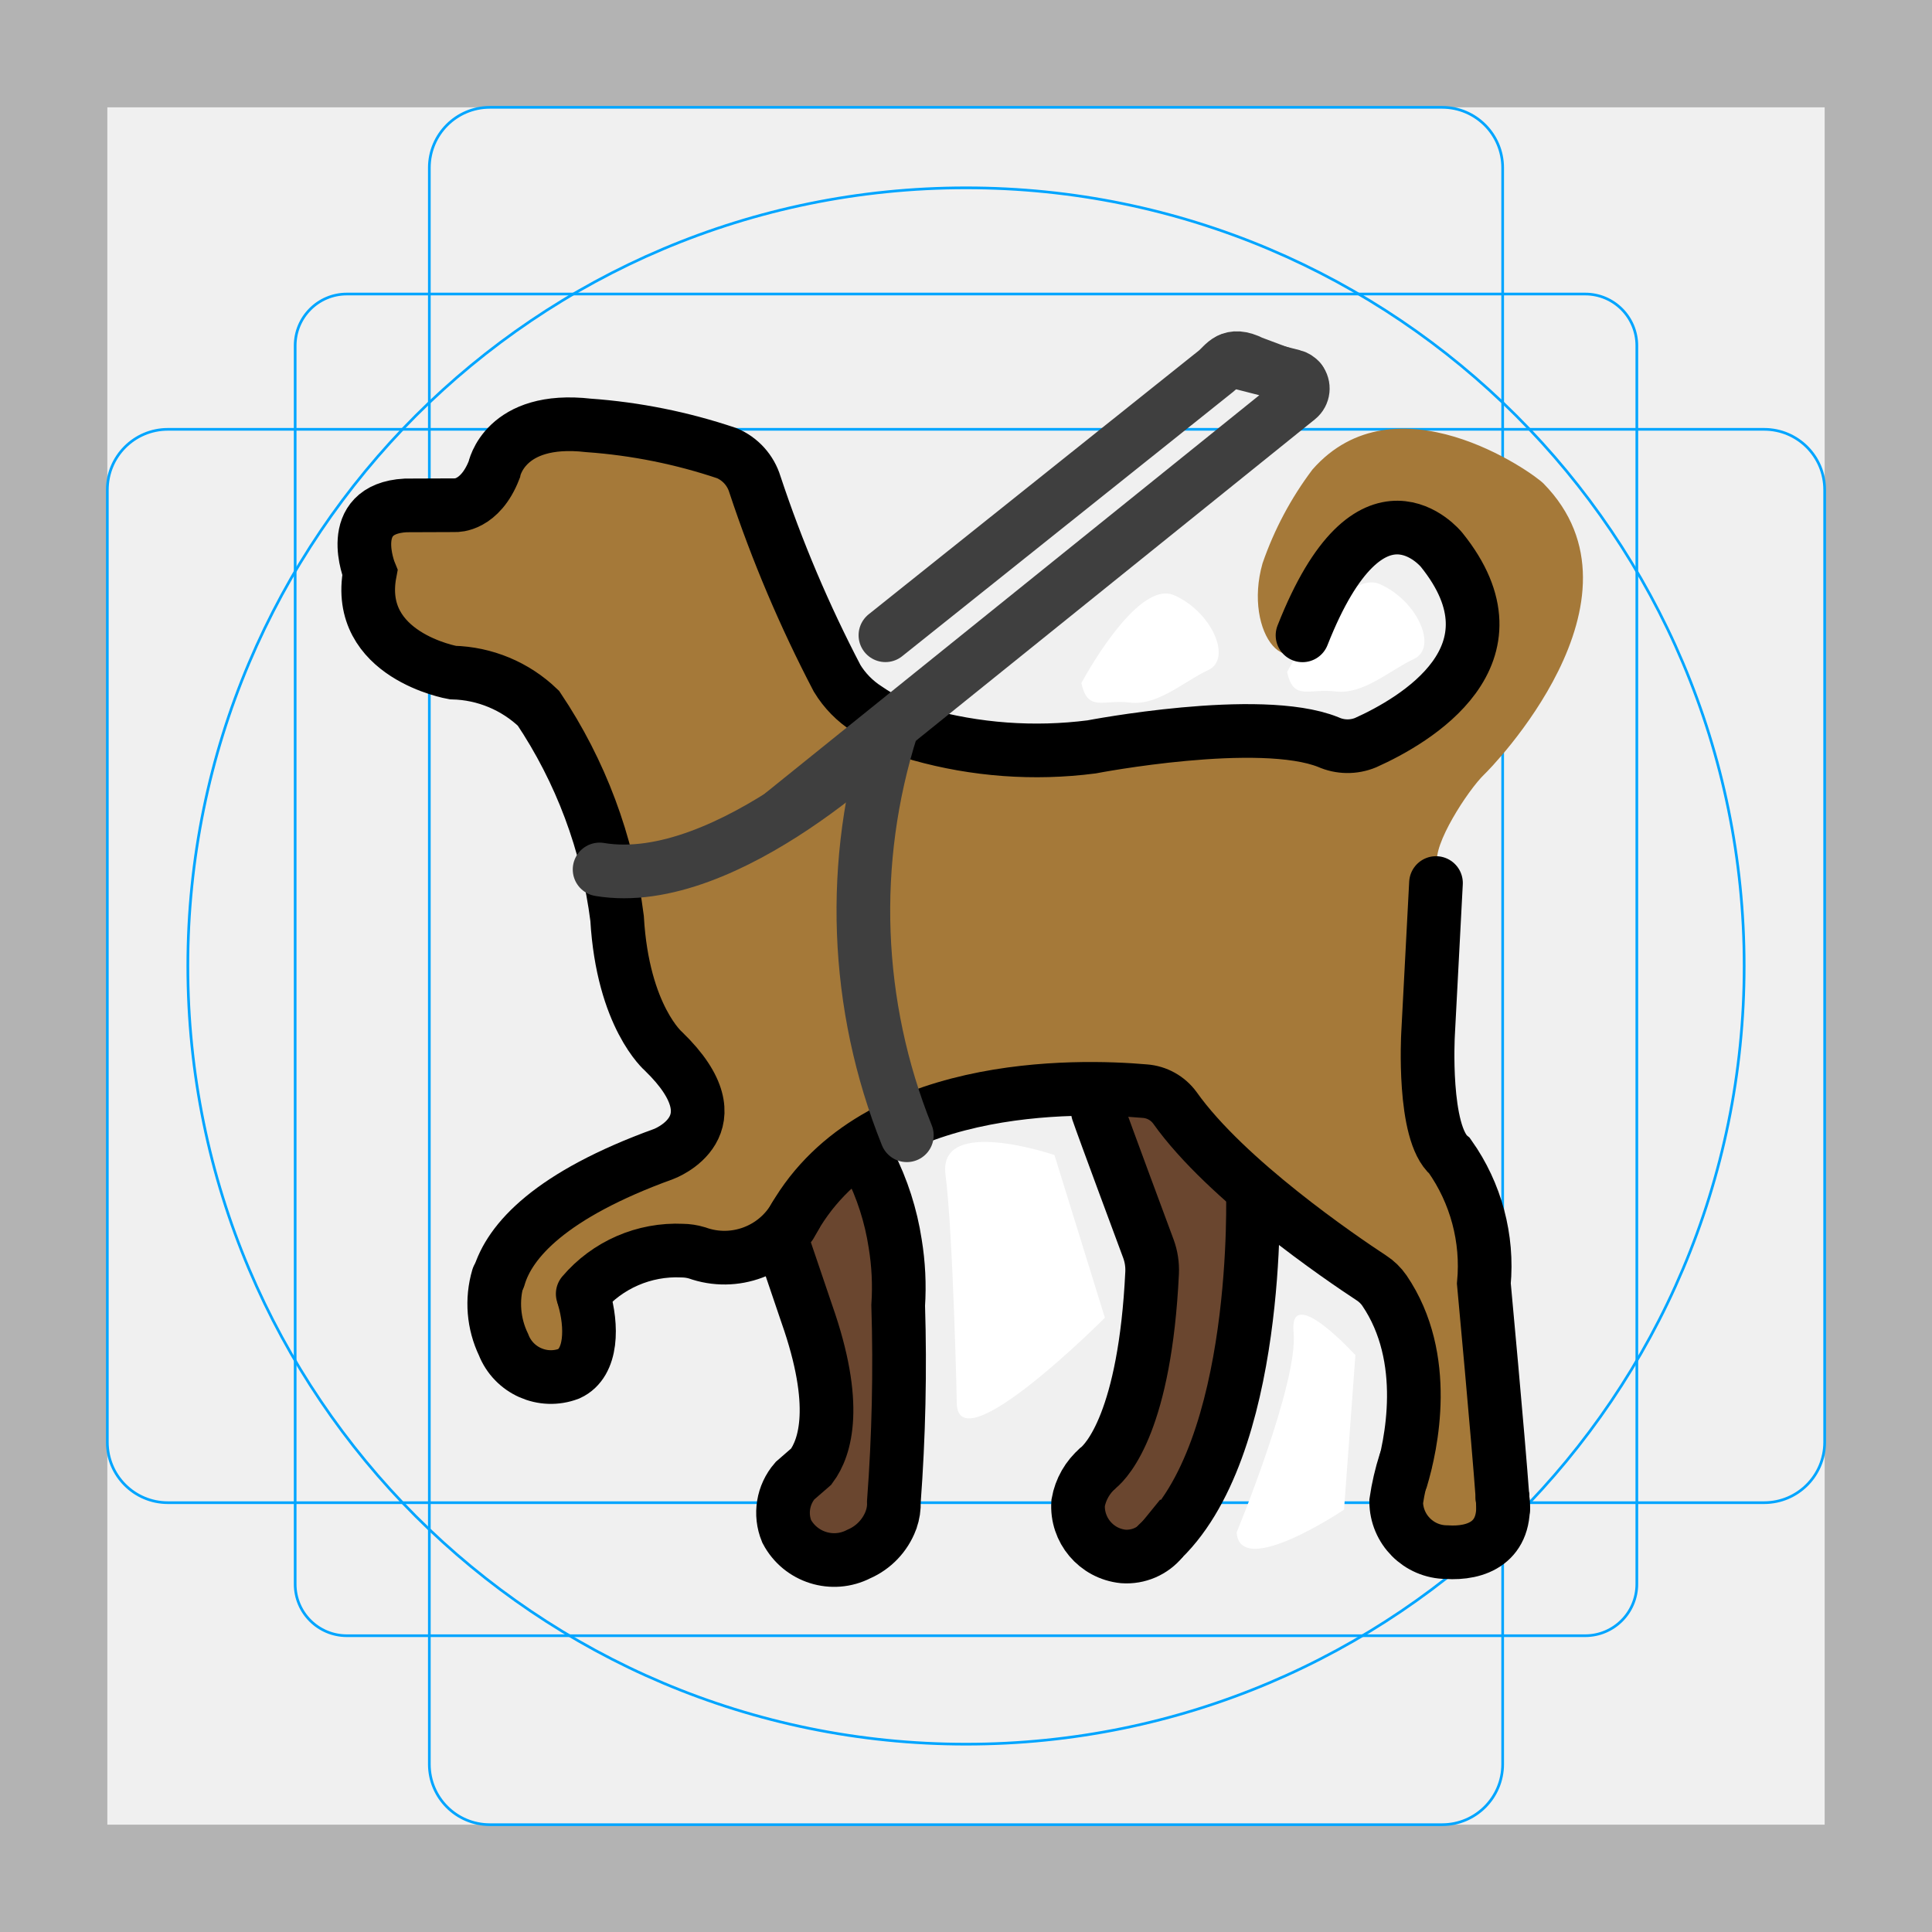
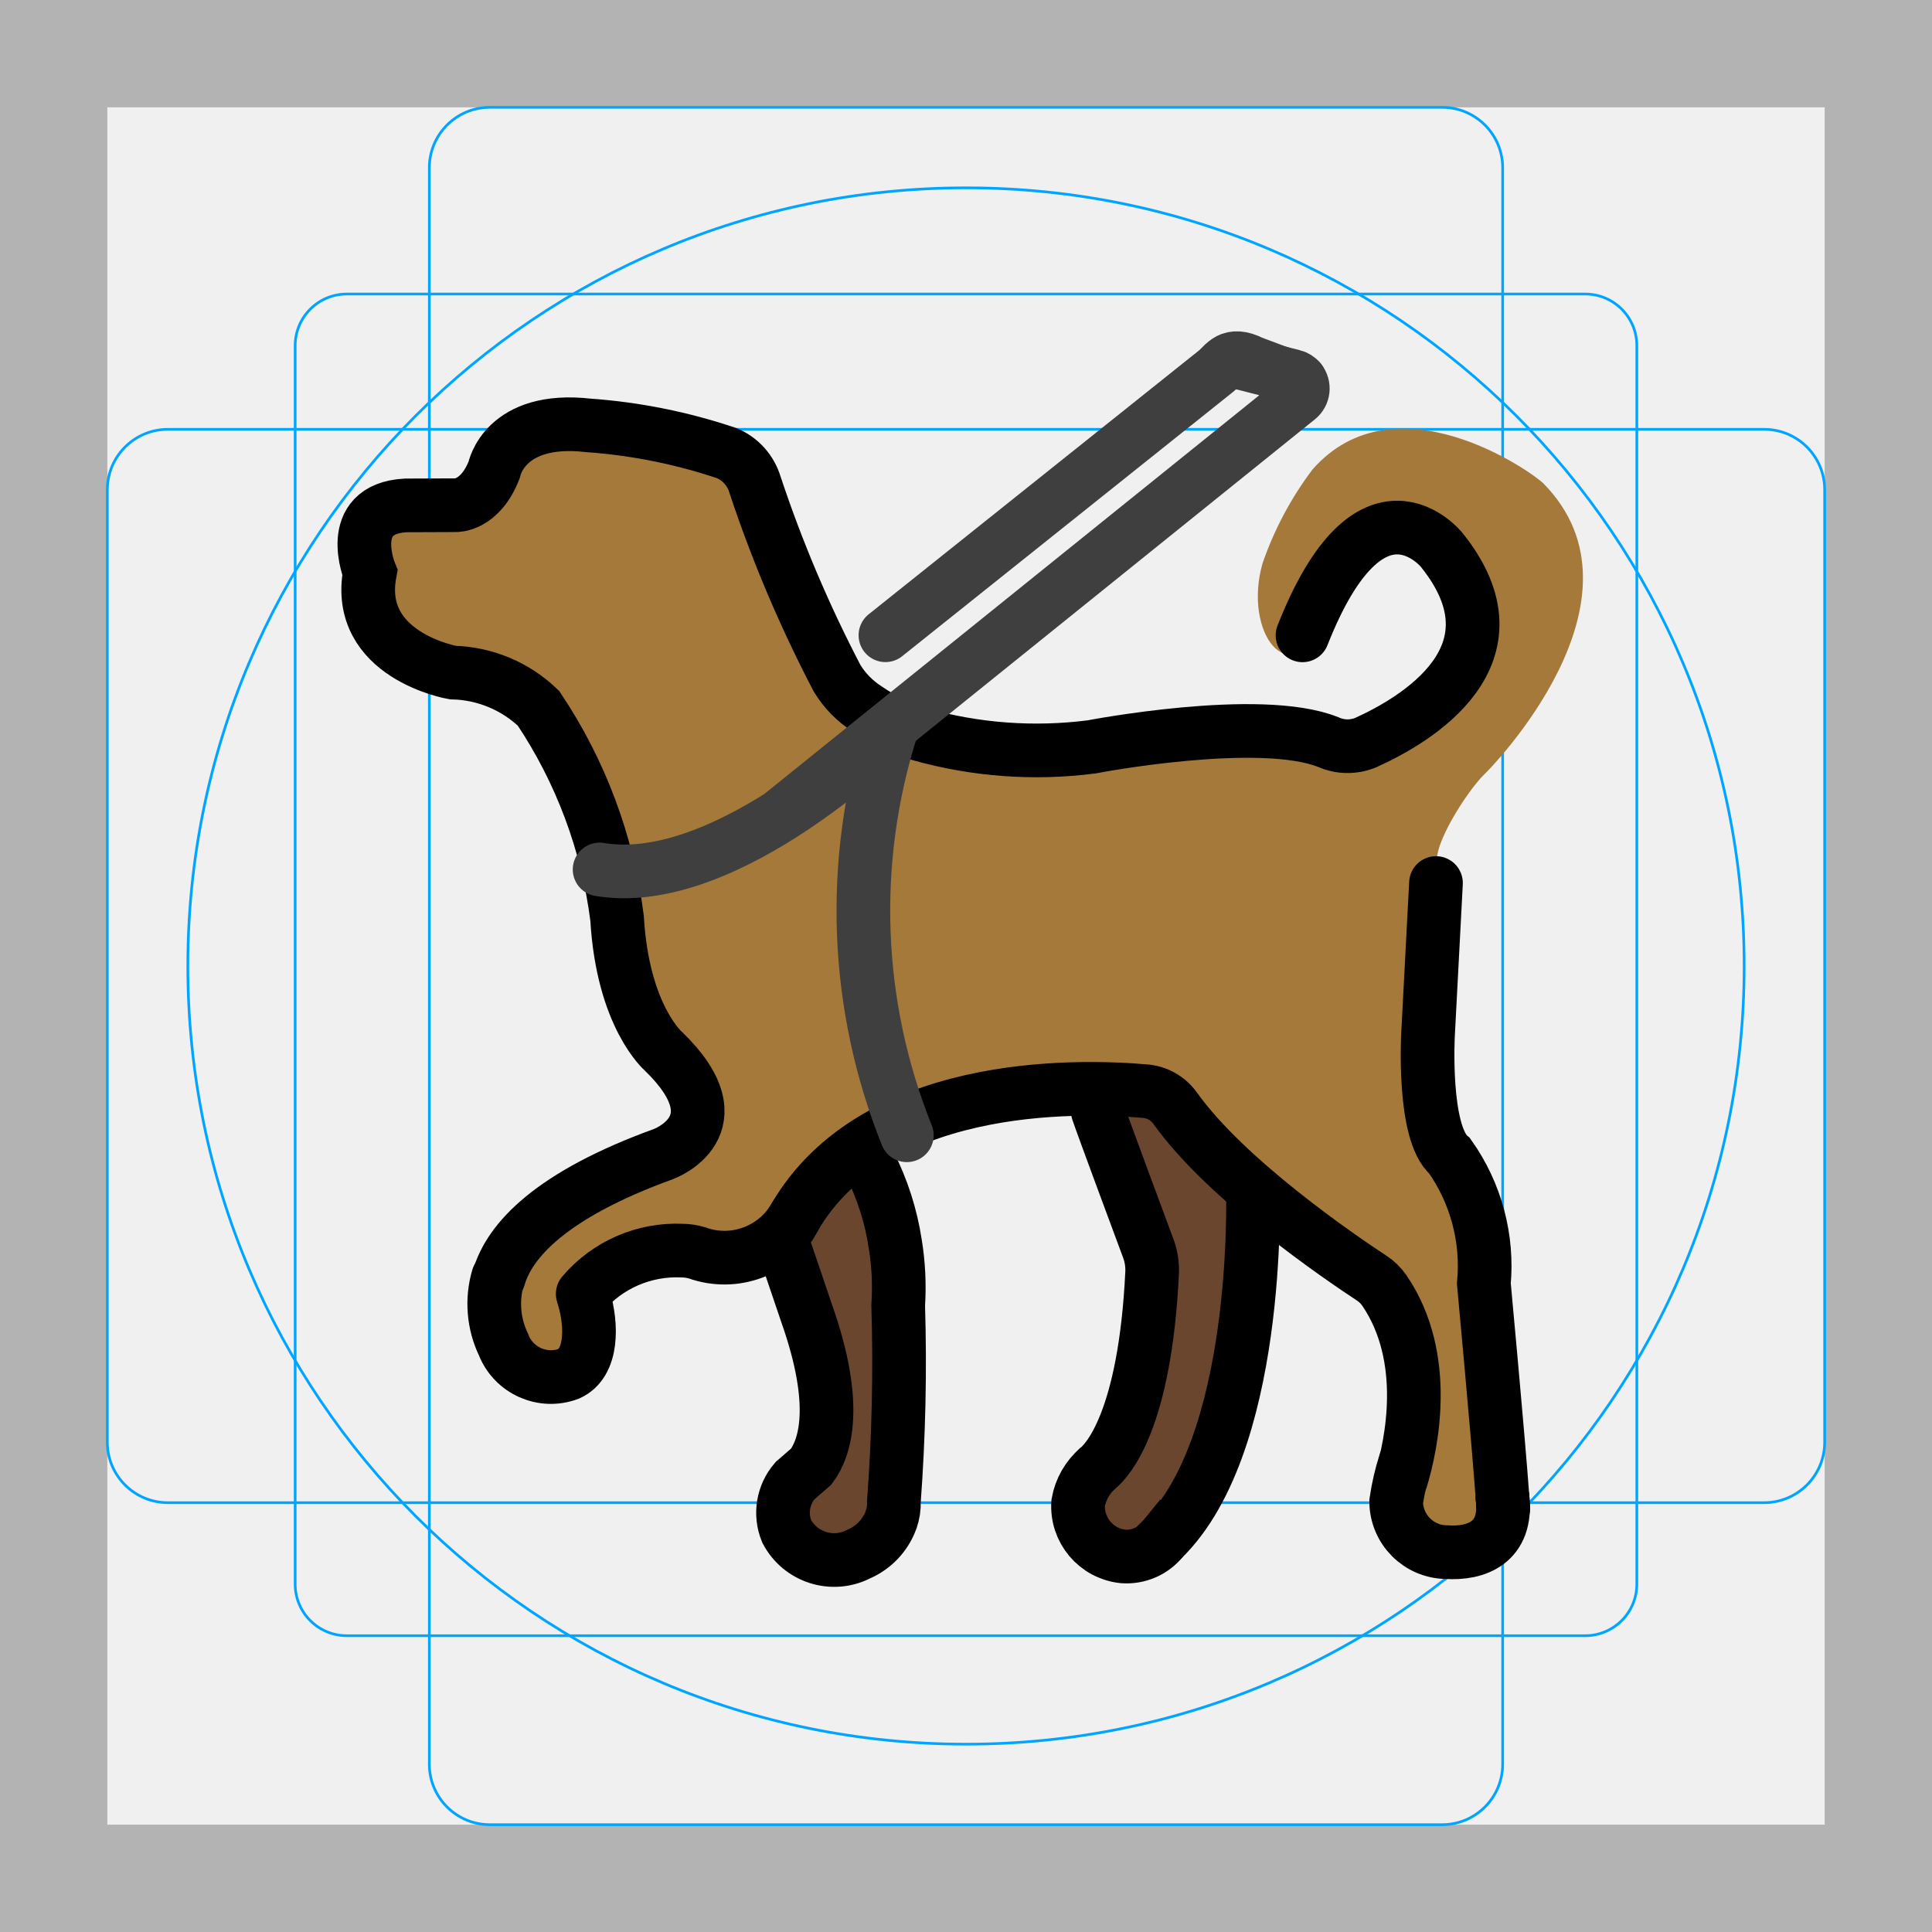
<svg xmlns="http://www.w3.org/2000/svg" id="emoji" viewBox="0 0 72 72">
  <g id="grid">
    <path fill="#b3b3b3" d="m68,4v64H4V4h64m4-4H0v72h72V0Z" />
    <path fill="none" stroke="#00a5ff" stroke-miterlimit="10" stroke-width="0.1" d="m12.923,10.958h46.154c1.062,0,1.923.861,1.923,1.923h0v46.154c0,1.062-.861,1.923-1.923,1.923H12.923c-1.062,0-1.923-.861-1.923-1.923h0V12.881c0-1.062.861-1.923,1.923-1.923h0Z" />
    <rect x="16" y="4" rx="2.254" ry="2.254" width="40" height="64" fill="none" stroke="#00a5ff" stroke-miterlimit="10" stroke-width="0.1" />
    <rect x="4" y="16" rx="2.254" ry="2.254" width="64" height="40" fill="none" stroke="#00a5ff" stroke-miterlimit="10" stroke-width="0.1" />
    <circle cx="36" cy="36" r="29" fill="none" stroke="#00a5ff" stroke-miterlimit="10" stroke-width="0.1" />
  </g>
  <g id="color">
-     <path fill="#fff" d="m46.086,57.109s2.304-5.577,2.122-7.456,2.304.849,2.304.849l-.424,5.759s-3.88,2.607-4.001.849Z" />
-     <path fill="#fff" d="m35.66,52.381s-.138-6.39-.424-8.608,4.061-.727,4.061-.727l1.879,6.062s-5.325,5.348-5.516,3.273Z" />
-     <path fill="#fff" d="m47.966,25.042s2.061-3.88,3.455-3.273,2.182,2.364,1.273,2.788-1.879,1.334-2.91,1.212-1.576.364-1.819-.727Z" />
-     <path fill="#fff" d="m40.3,25.456s2.061-3.88,3.455-3.273,2.182,2.364,1.273,2.788-1.879,1.334-2.91,1.212-1.576.364-1.819-.727Z" />
    <g>
      <path fill="#6a462f" d="m43.865,56.847c2.296-3.738,3.291-8.131,2.832-12.493l-2.099-3.083-4.108-1.534c.055.641,1.571,5.523,2.013,6.798.1.288.144.593.131.898-.248,5.498-1.561,6.986-1.895,7.278-.021.017-.042.033-.062.05l-.016.011.003.002c-.365.31-.59.755-.622,1.234-.028,1.064.804,1.954,1.868,1.996.607.047,1.202-.184,1.618-.629l.002.002.008-.012c.139-.152.25-.328.329-.518Z" />
      <path fill="#6a462f" d="m33.311,55.959c.182-2.433.236-4.874.161-7.313.117-1.827-.253-3.654-1.072-5.291l-2.125.393-1.101,2.581.896,2.64c1.192,3.389.69,4.975.164,5.684-.231.138-.436.315-.605.524l-.008.003.004.002c-.449.52-.569,1.249-.308,1.885.511.972,1.71,1.35,2.686.847.552-.238.984-.69,1.197-1.253h0c.002-.009.008-.019.01-.028.077-.216.111-.445.102-.674Z" />
      <path fill="#a57939" d="m20.368,26.851c1.769,2.688,2.754,5.815,2.844,9.032.001.032.004.063.012.094.086.376.718,2.938,2.137,3.904,0,0,2.423,2.393-1.835,3.686,0,0-6.852,2.415-4.76,6.544,0,0,1.484,2.58,3.357.071.036-.047.065-.099.085-.154.172-.564.135-1.171-.104-1.711-.1-.22-.04-.481.146-.635,1.113-.959,2.631-1.302,4.048-.915,0,0,2.32.98,5.221-3.568.028-.045.063-.086.103-.12.494-.409,4.081-3.157,10.555-2.52.126.011.243.065.335.152.866.838,5.677,5.433,8.531,6.883.046.022.087.052.123.088,1.686,1.787,2.392,4.285,1.891,6.69-.021.105-.071.203-.145.28-.425.434-1.826,2.12.892,3.153.07.027.145.04.221.038.579-.022,3.132-.313,2.029-3.777-.016-.047-.025-.097-.025-.146-.004-.722-.088-6.956-1.742-10.437-.034-.072-.084-.135-.145-.185-.378-.316-1.867-2.148-.738-10.922.006-.045.181-.146.168-.19-.198-.675,1.123-2.729,1.743-3.327h0c.185-.166,6.445-6.517,2.209-10.838-.029-.03.03.03,0,0-.441-.445-5.529-4.027-8.61-.526-.801,1.061-1.429,2.242-1.863,3.499-.746,2.617,1.065,4.798,2.062,2.265.09-.228,1.31-2.043,1.396-2.309.027-.086.075-.164.14-.227.514-.475,2.914-2.408,4.118,1.712,0,0,1.068,3.626-4.444,5.487-.132.046-.277.04-.405-.016-.786-.352-4.056-1.564-9.216-.078-.014.004-.028.008-.042.01-.456.077-10.228,1.633-11.338-6.6,0,0-.74-4.577-3.08-4.64l-5.208-.786s-2.271-.017-2.616,1.694c0,0-.041,1.403-2.623,1.329-.663.002-3.114-.422-2.086,2.312.046.115.052.243.016.362-.219.673-.787,3.15,2.577,3.409.001-.001,2.944-.15,4.067,1.935Z" />
    </g>
  </g>
  <g id="line">
    <g>
      <path fill="none" stroke="#000" stroke-linecap="round" stroke-miterlimit="10" stroke-width="2" d="m40.914,41.419c.211.623,1.752,4.761,1.883,5.116.106.287.153.593.139.898-.264,5.498-1.66,6.986-2.015,7.278-.022.017.022-.018,0,0" />
      <path fill="none" stroke="#000" stroke-linecap="round" stroke-miterlimit="10" stroke-width="2" d="m43.147,57.53c3.873-3.454,3.543-13.176,3.543-13.176" />
      <path fill="none" stroke="#000" stroke-miterlimit="10" stroke-width="2" d="m40.921,54.711c-.39.334-.652.792-.742,1.297-.07,1.01.674,1.894,1.681,1.996.559.041,1.103-.194,1.456-.629l.002.002" />
      <path fill="none" stroke="#000" stroke-miterlimit="10" stroke-width="2" d="m29.174,46.33l.896,2.64c1.192,3.389.69,4.975.164,5.684l-.609.529c-.449.52-.569,1.249-.308,1.885.511.972,1.71,1.35,2.686.847.552-.238.984-.69,1.197-1.253h0c.002-.009.008-.019.01-.028.077-.216.111-.444.102-.673.182-2.433.236-4.874.161-7.313.051-.77.013-1.543-.112-2.305-.159-1.04-.483-2.048-.96-2.986" />
      <g>
        <path fill="none" stroke="#000" stroke-linecap="round" stroke-miterlimit="10" stroke-width="2" d="m18.561,47.603c-.245.833-.172,1.726.204,2.508.377.969,1.464,1.453,2.436,1.084.885-.406.864-1.798.56-2.826" />
        <path fill="none" stroke="#000" stroke-linecap="round" stroke-miterlimit="10" stroke-width="2" d="m21.716,48.219c.92-1.083,2.29-1.678,3.709-1.612.186.002.37.03.548.083,1.395.502,2.948-.08,3.67-1.374" />
        <g>
          <path fill="none" stroke="#000" stroke-linecap="round" stroke-miterlimit="10" stroke-width="2" d="m53.515,32.908l-.296,5.633s-.209,3.692.808,4.541c.978,1.382,1.429,3.068,1.272,4.753,0,0,.536,5.758.697,7.991" />
          <path fill="none" stroke="#000" stroke-linecap="round" stroke-miterlimit="10" stroke-width="2" d="m48.541,23.677c2.543-6.456,5.181-3.19,5.181-3.19,3.177,3.94-.993,6.363-2.83,7.189-.447.184-.949.177-1.39-.02-2.562-1.029-8.826.179-8.826.179-2.142.275-4.317.115-6.396-.469-.088-.028-.173-.057-.257-.087-.605-.207-1.178-.495-1.705-.857-.456-.29-.84-.681-1.121-1.143-1.214-2.323-2.239-4.74-3.064-7.228-.159-.524-.543-.95-1.048-1.163-1.667-.562-3.398-.91-5.153-1.035-3.136-.359-3.514,1.651-3.514,1.651-.532,1.369-1.438,1.324-1.438,1.324l-1.864.007c-2.311.129-1.331,2.503-1.331,2.503-.586,3.088,3.088,3.727,3.088,3.727,1.194.028,2.334.503,3.195,1.331,1.572,2.346,2.575,5.026,2.929,7.828.213,3.674,1.735,4.961,1.735,4.961,2.855,2.771,0,3.821,0,3.821-4.208,1.525-5.75,3.231-6.144,4.606" />
        </g>
        <path fill="none" stroke="#000" stroke-linecap="round" stroke-miterlimit="10" stroke-width="2" d="m55.996,55.826c.185,1.666-.982,2.091-2.084,2.018-1.039-.007-1.879-.851-1.88-1.89.073-.495.186-.982.338-1.458" />
        <path fill="none" stroke="#000" stroke-linecap="round" stroke-miterlimit="10" stroke-width="2" d="m55.996,55.826c.011.145.02.277.027.39" />
        <path fill="none" stroke="#000" stroke-linecap="round" stroke-miterlimit="10" stroke-width="2" d="m52.22,55.11c.373-1.245,1.089-4.493-.628-7.016-.128-.185-.292-.344-.481-.467-1.13-.742-5.418-3.654-7.325-6.34-.264-.362-.673-.59-1.12-.623-2.489-.218-10.335-.441-13.209,4.982" />
      </g>
    </g>
  </g>
  <g id="color-foreground">
    <g>
      <path fill="none" stroke="#3f3f3f" stroke-linecap="round" stroke-miterlimit="10" stroke-width="2" d="m48.446,14.181l-1.784-.668c-.831-.419-1.021.057-1.343.319l-12.322,9.842" />
      <path fill="none" stroke="#3f3f3f" stroke-linecap="round" stroke-miterlimit="10" stroke-width="2" d="m33.23,27.132c-1.58,4.971-1.38,10.336.565,15.176" />
      <path fill="none" stroke="#3f3f3f" stroke-linecap="round" stroke-miterlimit="10" stroke-width="2" d="m33.23,27.132s-6.088,6.075-10.885,5.27" />
      <path fill="none" stroke="#3f3f3f" stroke-linecap="round" stroke-miterlimit="10" stroke-width="2" d="m29.174,30.317l19.201-15.468c.204-.164.236-.463.072-.667-.064-.08-.153-.137-.252-.162l-2.365-.605" />
    </g>
  </g>
</svg>
